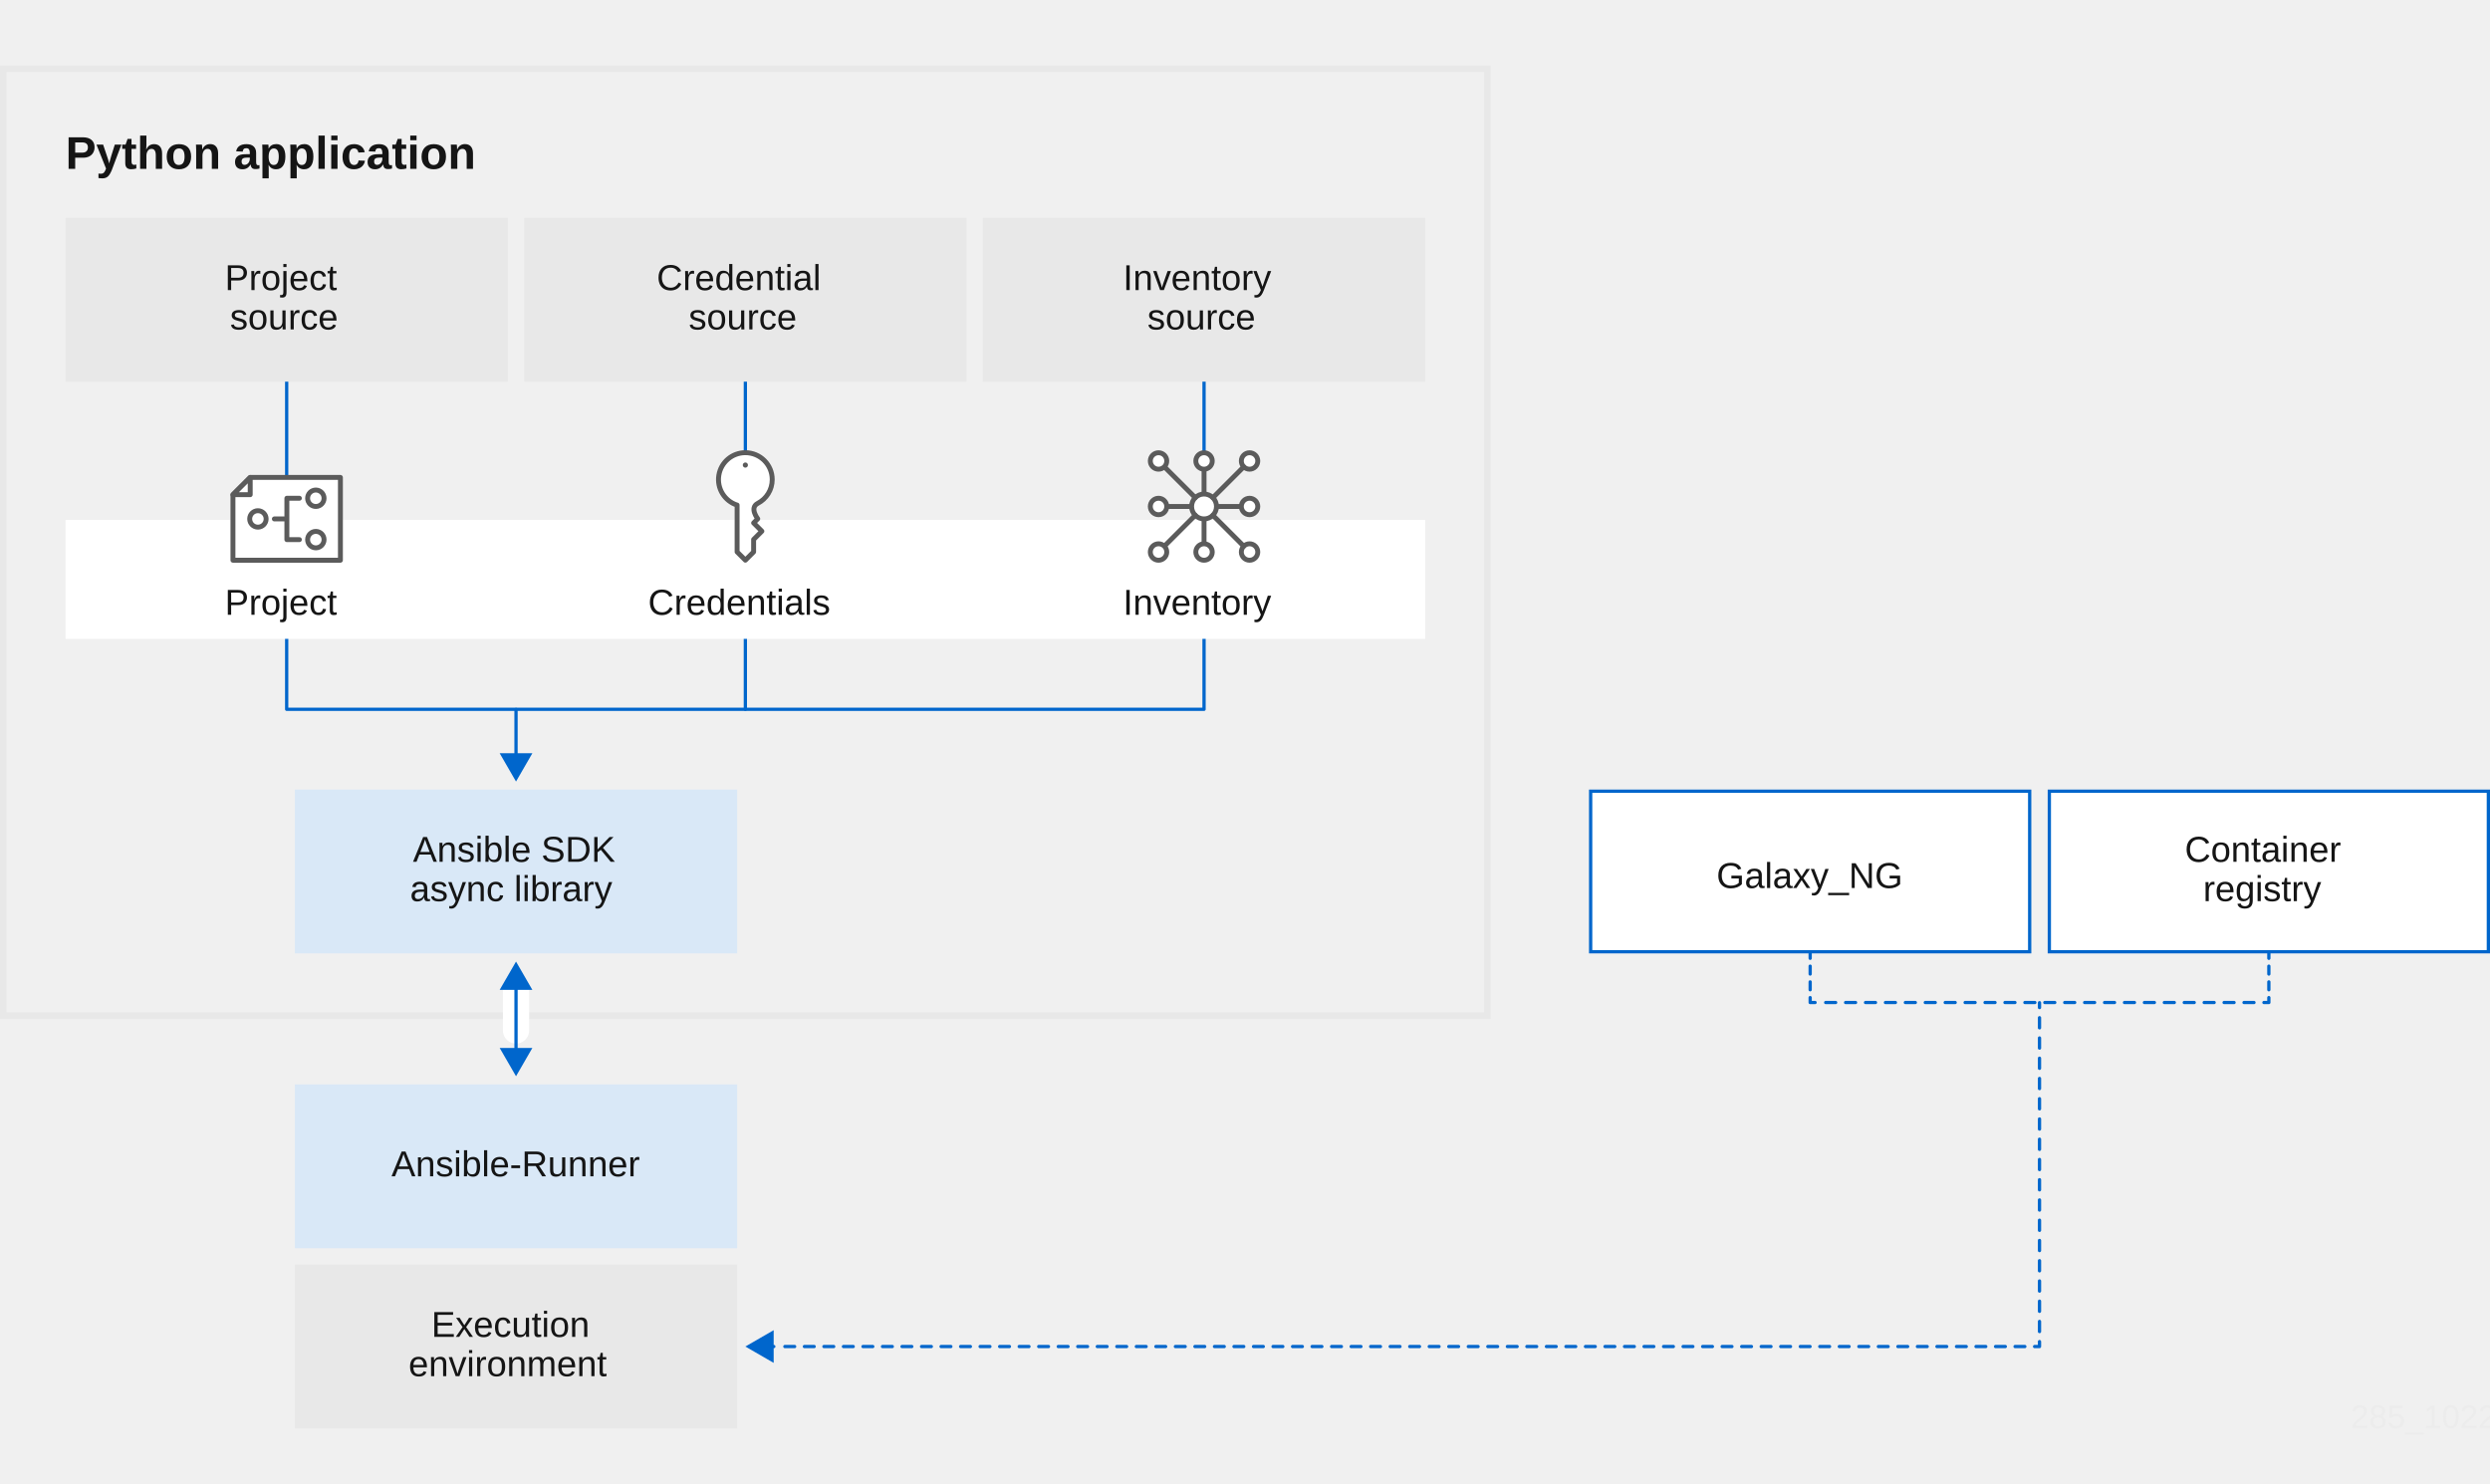
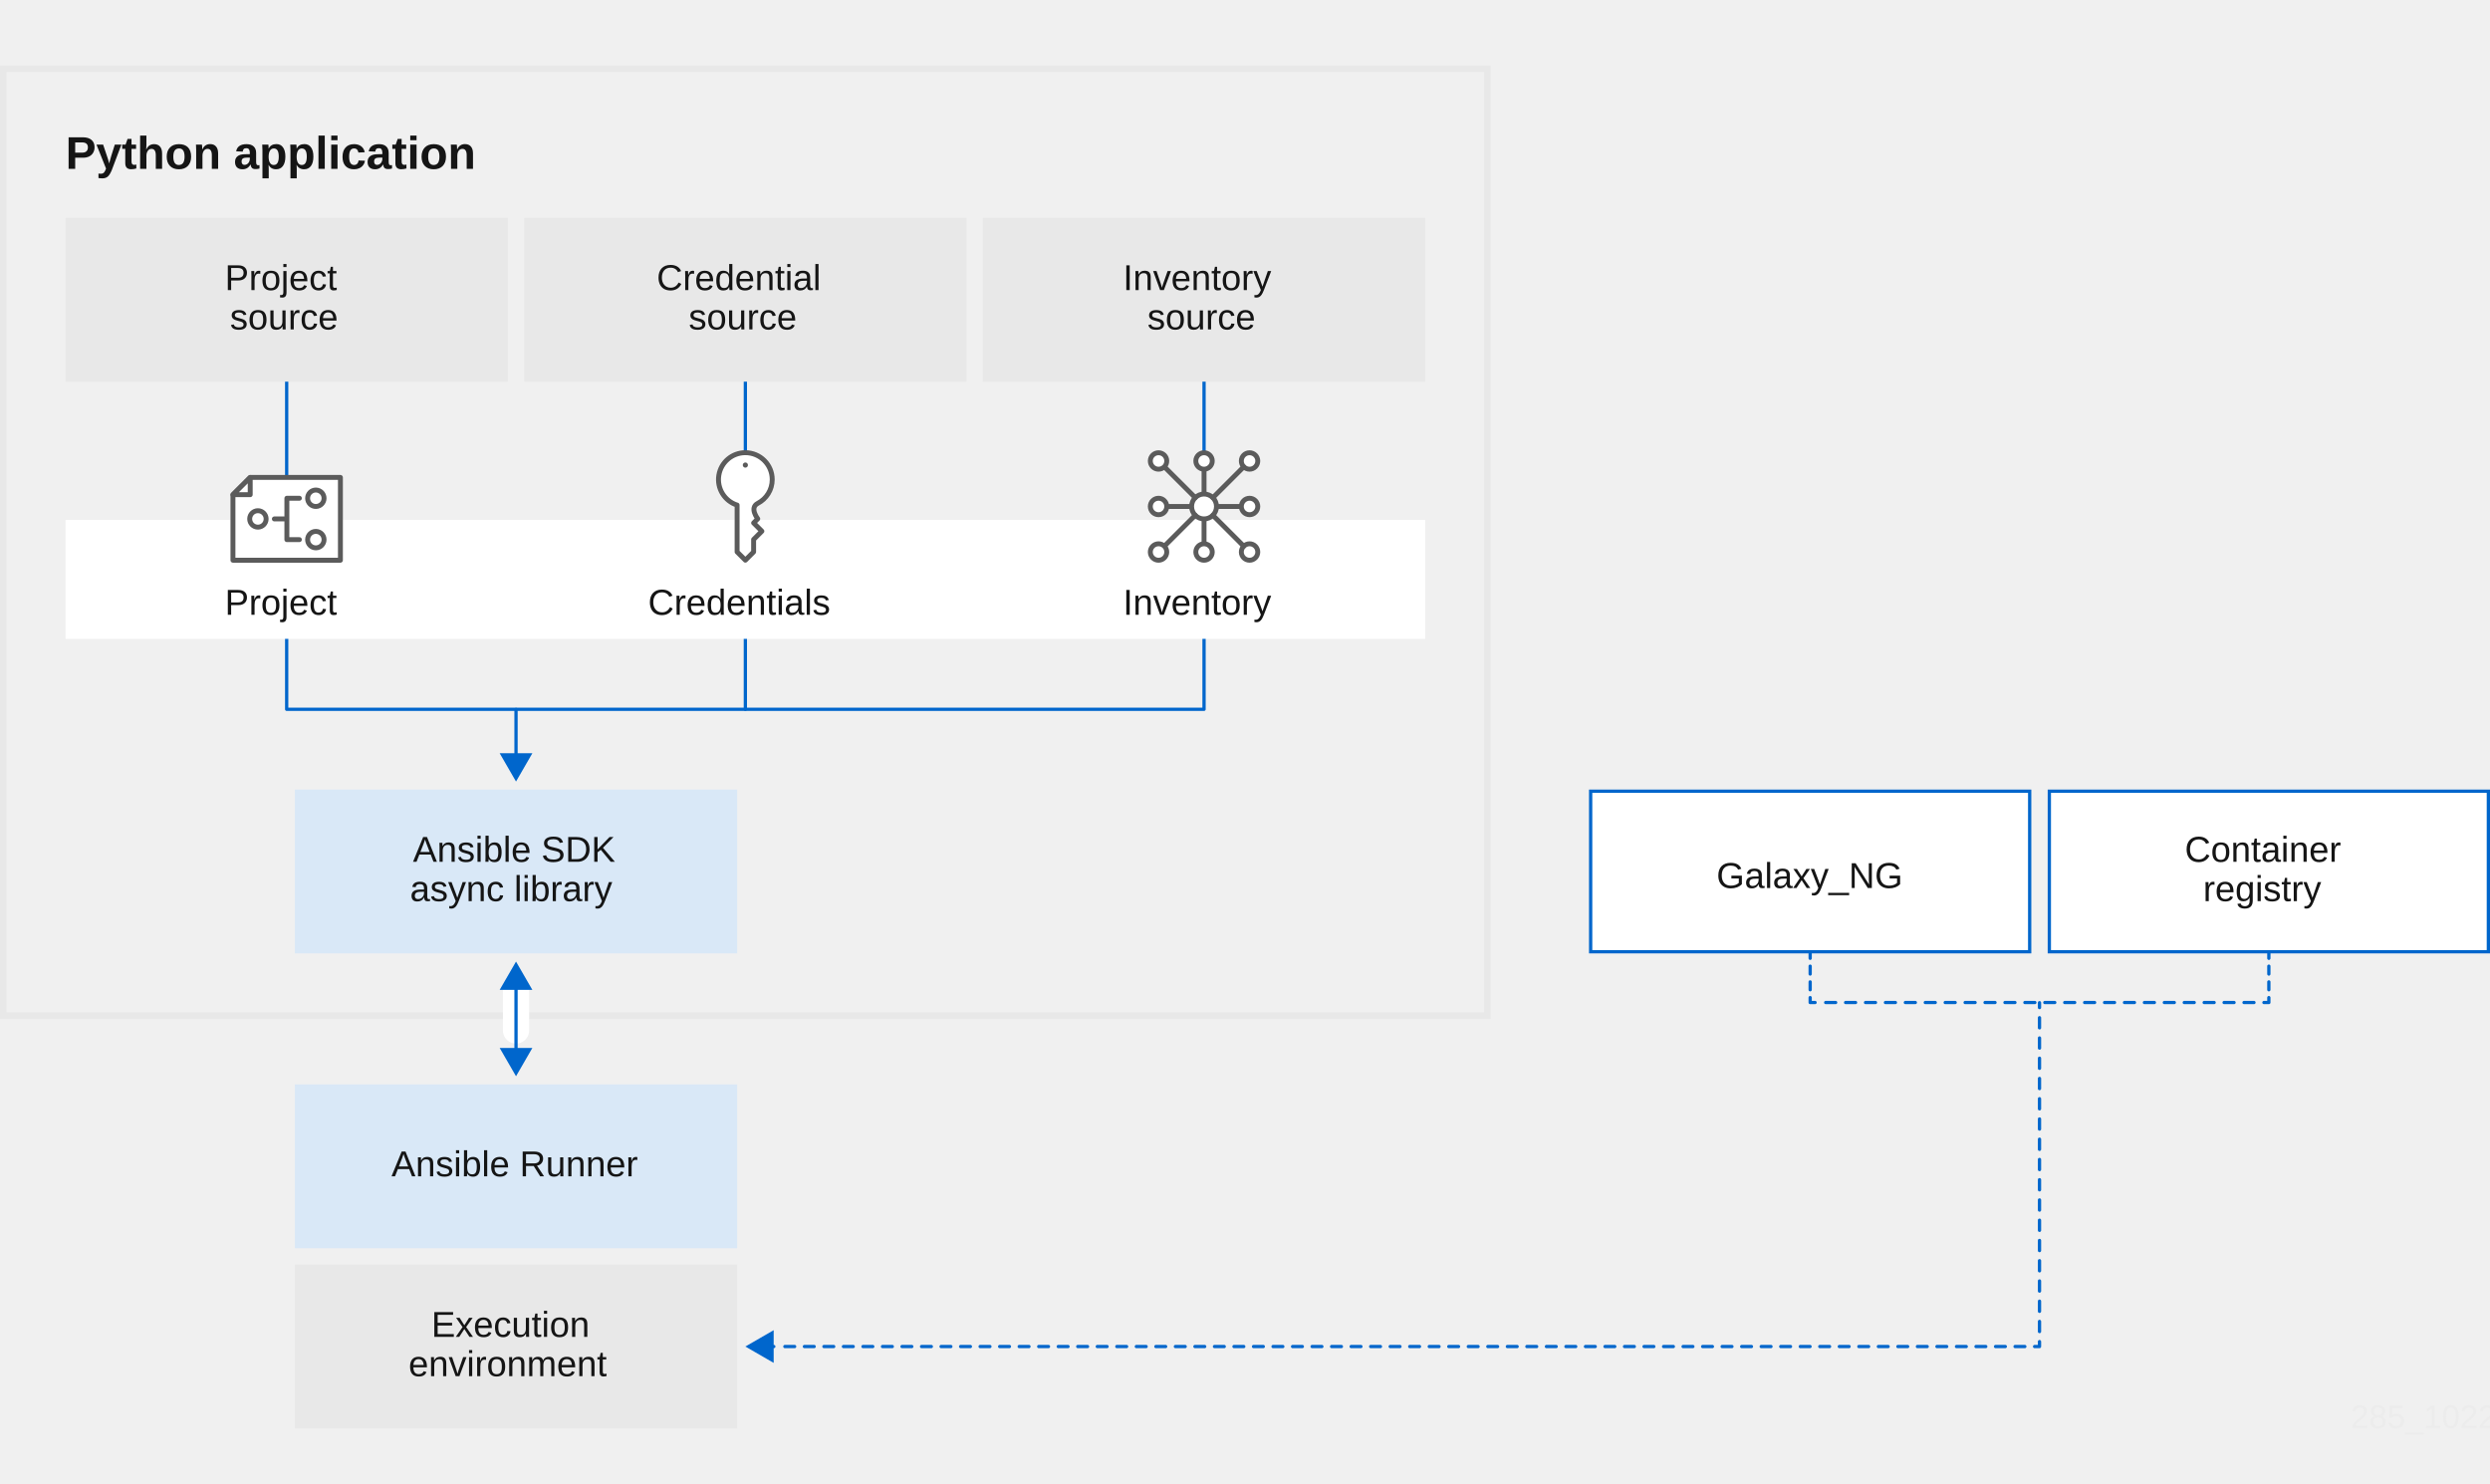
<svg xmlns="http://www.w3.org/2000/svg" id="artwork" viewBox="0 0 760 452.88" version="1.1">
  <defs id="defs4">
    <style id="style2">.cls-2,.cls-4,.cls-8{fill:none}.cls-2,.cls-4,.cls-8,.cls-9{stroke-linecap:round;stroke-linejoin:round}.cls-2,.cls-9{stroke:#5b5b5b;stroke-width:1.5px}.cls-4,.cls-8{stroke:#06c}.cls-11,.cls-12{fill:#151515}.cls-13{fill:#06c}.cls-14,.cls-9{fill:#fff}.cls-15{fill:#e8e8e8}.cls-16{fill:#d9e8f7}.cls-11,.cls-12{font-family:RedHatText,"Red Hat Text",Overpass,"Helvetica Neue",Arial,sans-serif;font-weight:500;font-size:11px}.cls-12{font-variation-settings:'wght' 500}.cls-8{stroke-dasharray:0 0 2.4 2.4}</style>
  </defs>
  <text transform="translate(717.48 435.89)" fill="#ececec" font-family="RedHatText,&quot;Red Hat Text&quot;,Overpass,&quot;Helvetica Neue&quot;,Arial,sans-serif" font-size="10" id="text8">
    <tspan x="0" y="0" id="tspan6">285_1022</tspan>
  </text>
  <path fill="none" d="M0 412.88h760v40H0z" id="path10" />
  <path class="cls-15" d="M453 22v287H2V22h451m2-2H0v291h455V20z" id="path12" />
  <path stroke="#fff" stroke-width="8" stroke-linecap="round" stroke-linejoin="round" fill="none" d="M157.5 302.47v12.06" id="path14" />
  <path class="cls-4" d="M227.5 116.5v100M157.5 216.55v14.82" id="path16" />
  <path class="cls-13" d="M152.51 229.91l4.99 8.64 4.99-8.64h-9.98z" id="path18" />
  <path class="cls-4" d="M157.5 300.68v20.64" id="path20" />
  <path class="cls-13" d="M152.51 302.14l4.99-8.64 4.99 8.64h-9.98zM152.51 319.86l4.99 8.64 4.99-8.64h-9.98z" id="path22" />
  <path class="cls-4" d="M87.5 116.5v100h280v-100" id="path24" />
  <text transform="translate(20 51.53)" fill="#151515" font-family="RedHatText,&quot;Red Hat Text&quot;,Overpass,&quot;Helvetica Neue&quot;,Arial,sans-serif" font-weight="700" font-size="14" id="text28">
    <tspan x="0" y="0" id="tspan26">Python application</tspan>
  </text>
  <path class="cls-15" d="M20 66.5h135v50H20z" id="path30" />
  <path class="cls-14" d="M20 158.69h415V195H20z" id="path32" />
  <text class="cls-11" transform="translate(68.63 88.55)" id="text38">
    <tspan x="0" y="0" id="tspan34">Project</tspan>
    <tspan x="1.56" y="12" id="tspan36">source</tspan>
  </text>
  <path class="cls-15" d="M160 66.5h135v50H160z" id="path40" />
  <text class="cls-11" transform="translate(200.43 88.55)" id="text46">
    <tspan x="0" y="0" id="tspan42">Credential</tspan>
    <tspan x="9.76" y="12" id="tspan44">source</tspan>
  </text>
  <path class="cls-16" d="M90 241h135v50H90z" id="path48" />
  <text class="cls-11" transform="translate(126.05 263.05)" id="text54">
    <tspan x="0" y="0" id="tspan50">Ansible SDK</tspan>
    <tspan x="-.91" y="12" id="tspan52">async library</tspan>
  </text>
  <path class="cls-16" d="M90 331h135v50H90z" id="path56" />
  <text class="cls-11" id="text60" x="119.49" y="359.05">
-     <tspan x="119.49" y="359.05" id="tspan58">Ansible-Runner</tspan>
+     <tspan x="119.49" y="359.05" id="tspan58">Ansible Runner</tspan>
  </text>
  <path class="cls-15" d="M90 386h135v50H90z" id="path62" />
  <text class="cls-11" transform="translate(131.66 408.05)" id="text68">
    <tspan x="0" y="0" id="tspan64">Execution</tspan>
    <tspan x="-6.97" y="12" id="tspan66">environment</tspan>
  </text>
  <path class="cls-15" d="M300 66.5h135v50H300z" id="path70" />
  <text class="cls-11" transform="translate(342.76 88.55)" id="text76">
    <tspan x="0" y="0" id="tspan72">Inventory</tspan>
    <tspan x="7.43" y="12" id="tspan74">source</tspan>
  </text>
  <text class="cls-12" transform="translate(68.63 187.64)" id="text80">
    <tspan x="0" y="0" id="tspan78">Project</tspan>
  </text>
  <path class="cls-9" d="M103.9 171H71.1v-20.01l5.27-5.27h27.53V171z" id="path82" />
  <path class="cls-9" d="M71.1 150.99h5.27v-5.27l-5.27 5.27z" id="path84" />
  <path class="cls-2" d="M91.38 152.08h-3.82v12.63h3.82M87.56 158.39h-3.82" id="path86" />
  <circle class="cls-9" cx="78.72" cy="158.39" r="2.51" id="circle88" />
  <circle class="cls-9" cx="96.4" cy="164.71" r="2.51" id="circle90" />
  <circle class="cls-9" cx="96.4" cy="152.08" r="2.51" id="circle92" />
  <g id="g102">
    <text class="cls-12" transform="translate(197.8 187.64)" id="text96">
      <tspan x="0" y="0" id="tspan94">Credentials</tspan>
    </text>
    <path class="cls-9" d="M224.98 154.17a8.198 8.198 0 012.52-16c4.53 0 8.2 3.67 8.2 8.2 0 3.16-1.79 5.9-4.42 7.27s0 4.71 0 4.71l-1.26 1.27 2.52 2.52-2.52 2.52v3.8l-2.52 2.52-2.52-2.52v-14.31z" id="path98" />
    <circle cx="227.5" cy="141.95" r=".79" fill="#5b5b5b" id="circle100" />
  </g>
  <g id="g130">
    <text class="cls-12" transform="translate(342.76 187.64)" id="text106">
      <tspan x="0" y="0" id="tspan104">Inventory</tspan>
    </text>
    <path class="cls-2" d="M363.7 154.59h-7.58M378.88 154.59h-7.58M367.5 158.39v7.58M367.5 143.22v7.57" id="path108" />
    <circle class="cls-9" cx="381.39" cy="154.59" r="2.51" id="circle110" />
    <circle class="cls-9" cx="381.39" cy="168.49" r="2.51" id="circle112" />
    <circle class="cls-9" cx="381.39" cy="140.7" r="2.51" id="circle114" />
    <circle class="cls-9" cx="367.5" cy="154.59" r="3.8" id="circle116" />
    <path class="cls-9" d="M370.19 157.28l9.43 9.43M364.82 151.9l-9.43-9.42M355.39 166.71l9.43-9.43M379.62 142.48l-9.43 9.43" id="path118" />
    <circle class="cls-9" cx="367.5" cy="168.49" r="2.51" id="circle120" />
    <circle class="cls-9" cx="367.5" cy="140.7" r="2.51" id="circle122" />
    <circle class="cls-9" cx="353.61" cy="154.59" r="2.51" id="circle124" />
    <circle class="cls-9" cx="353.61" cy="168.49" r="2.51" id="circle126" />
    <circle class="cls-9" cx="353.61" cy="140.7" r="2.51" id="circle128" />
  </g>
  <g id="g144">
    <path class="cls-4" d="M622.5 306.05v1.5" id="path132" />
    <path stroke-dasharray="0 0 3.09 3.09" stroke="#06c" stroke-linecap="round" stroke-linejoin="round" fill="none" d="M622.5 310.64v97.32" id="path134" />
    <path class="cls-4" d="M622.5 409.5v1.5H621" id="path136" />
    <path stroke="#06c" stroke-dasharray="0 0 2.98 2.98" stroke-linecap="round" stroke-linejoin="round" fill="none" d="M618.02 411H237.67" id="path138" />
    <path class="cls-4" d="M236.18 411h-1.5" id="path140" />
    <path class="cls-13" d="M236.14 406.01L227.5 411l8.64 4.99v-9.98z" id="path142" />
  </g>
  <g id="g160">
    <path class="cls-4" d="M692.5 291v1.5" id="path146" />
    <path class="cls-8" d="M692.5 294.9v8.4" id="path148" />
    <path class="cls-4" d="M692.5 304.5v1.5H691" id="path150" />
    <path stroke-dasharray="0 0 3.04 3.04" stroke="#06c" stroke-linecap="round" stroke-linejoin="round" fill="none" d="M687.96 306H555.52" id="path152" />
    <path class="cls-4" d="M554 306h-1.5v-1.5" id="path154" />
    <path class="cls-8" d="M552.5 302.1v-8.4" id="path156" />
    <path class="cls-4" d="M552.5 292.5V291" id="path158" />
  </g>
  <g id="g166">
    <path class="cls-14" d="M625.5 241.5h134v49h-134z" id="path162" />
    <path class="cls-13" d="M759 242v48H626v-48h133m1-1H625v50h135v-50z" id="path164" />
  </g>
  <text class="cls-11" transform="translate(666.84 263.05)" id="text172">
    <tspan x="0" y="0" id="tspan168">Container</tspan>
    <tspan x="5.59" y="12" id="tspan170">registry</tspan>
  </text>
  <g id="g178">
    <path class="cls-14" d="M485.5 241.5h134v49h-134z" id="path174" />
    <path class="cls-13" d="M619 242v48H486v-48h133m1-1H485v50h135v-50z" id="path176" />
  </g>
  <text class="cls-11" id="text182" x="523.92" y="271.05">
    <tspan x="523.92" y="271.05" id="tspan180">Galaxy_NG</tspan>
  </text>
</svg>
